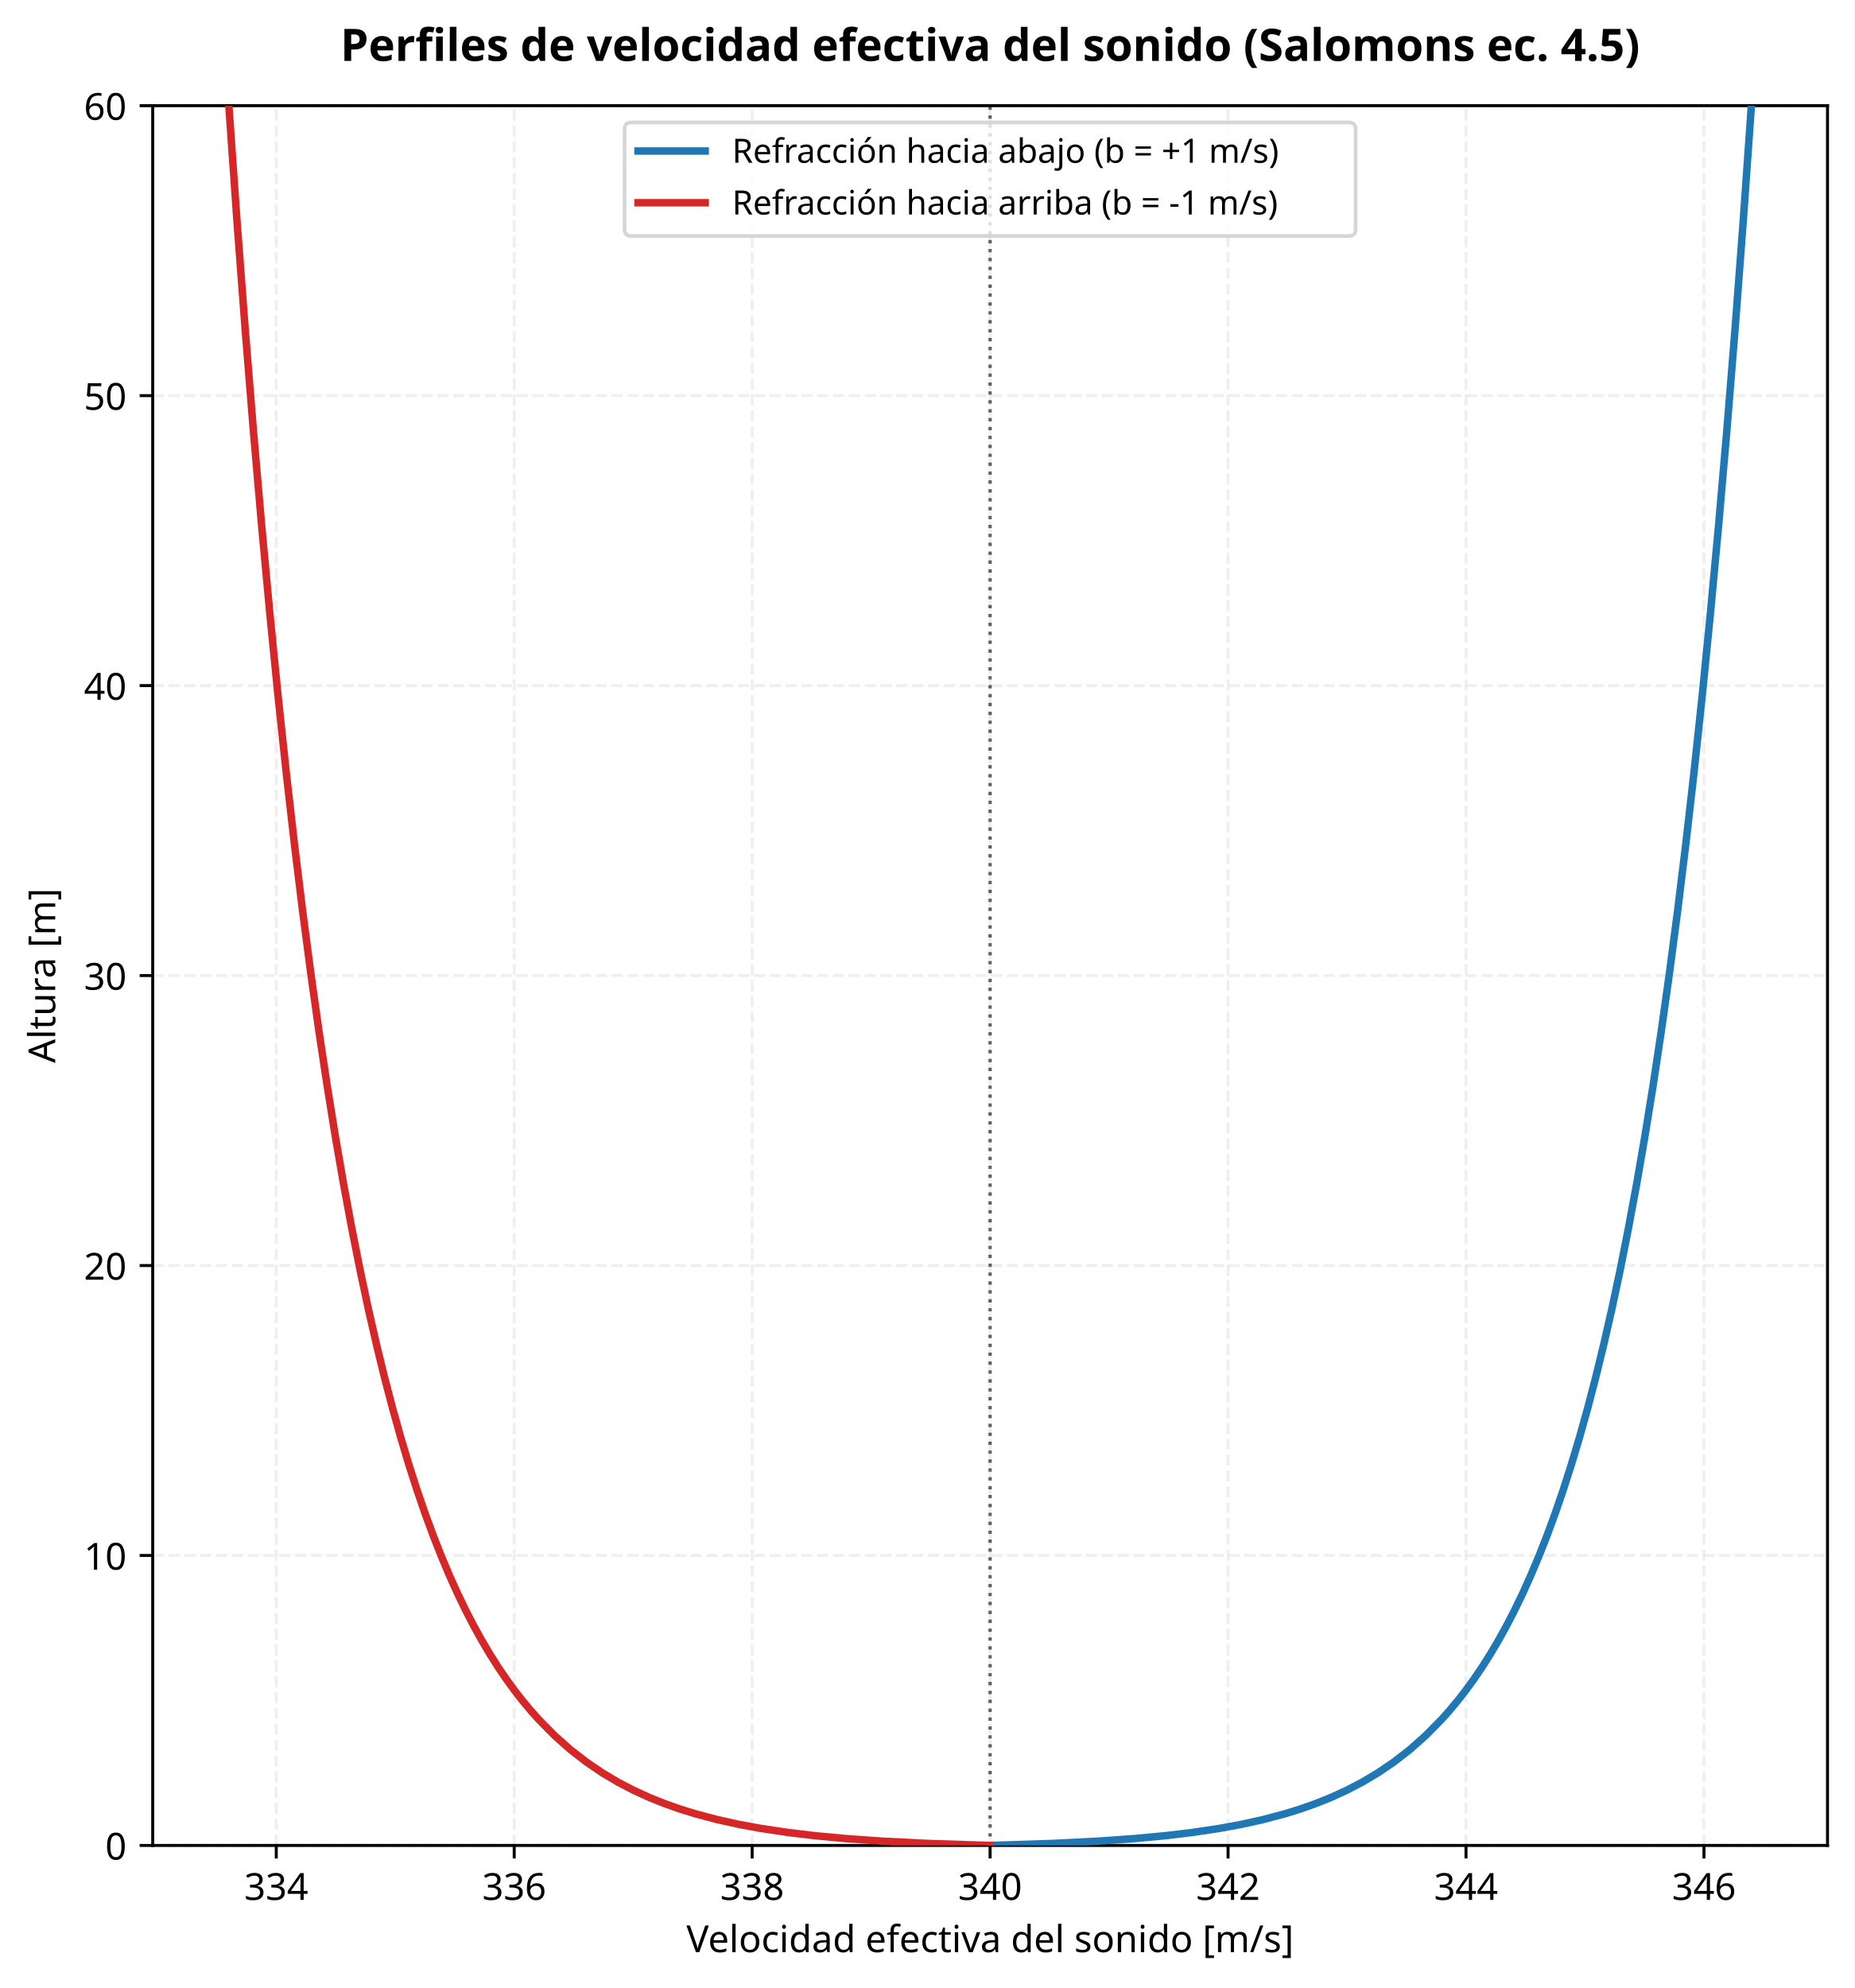
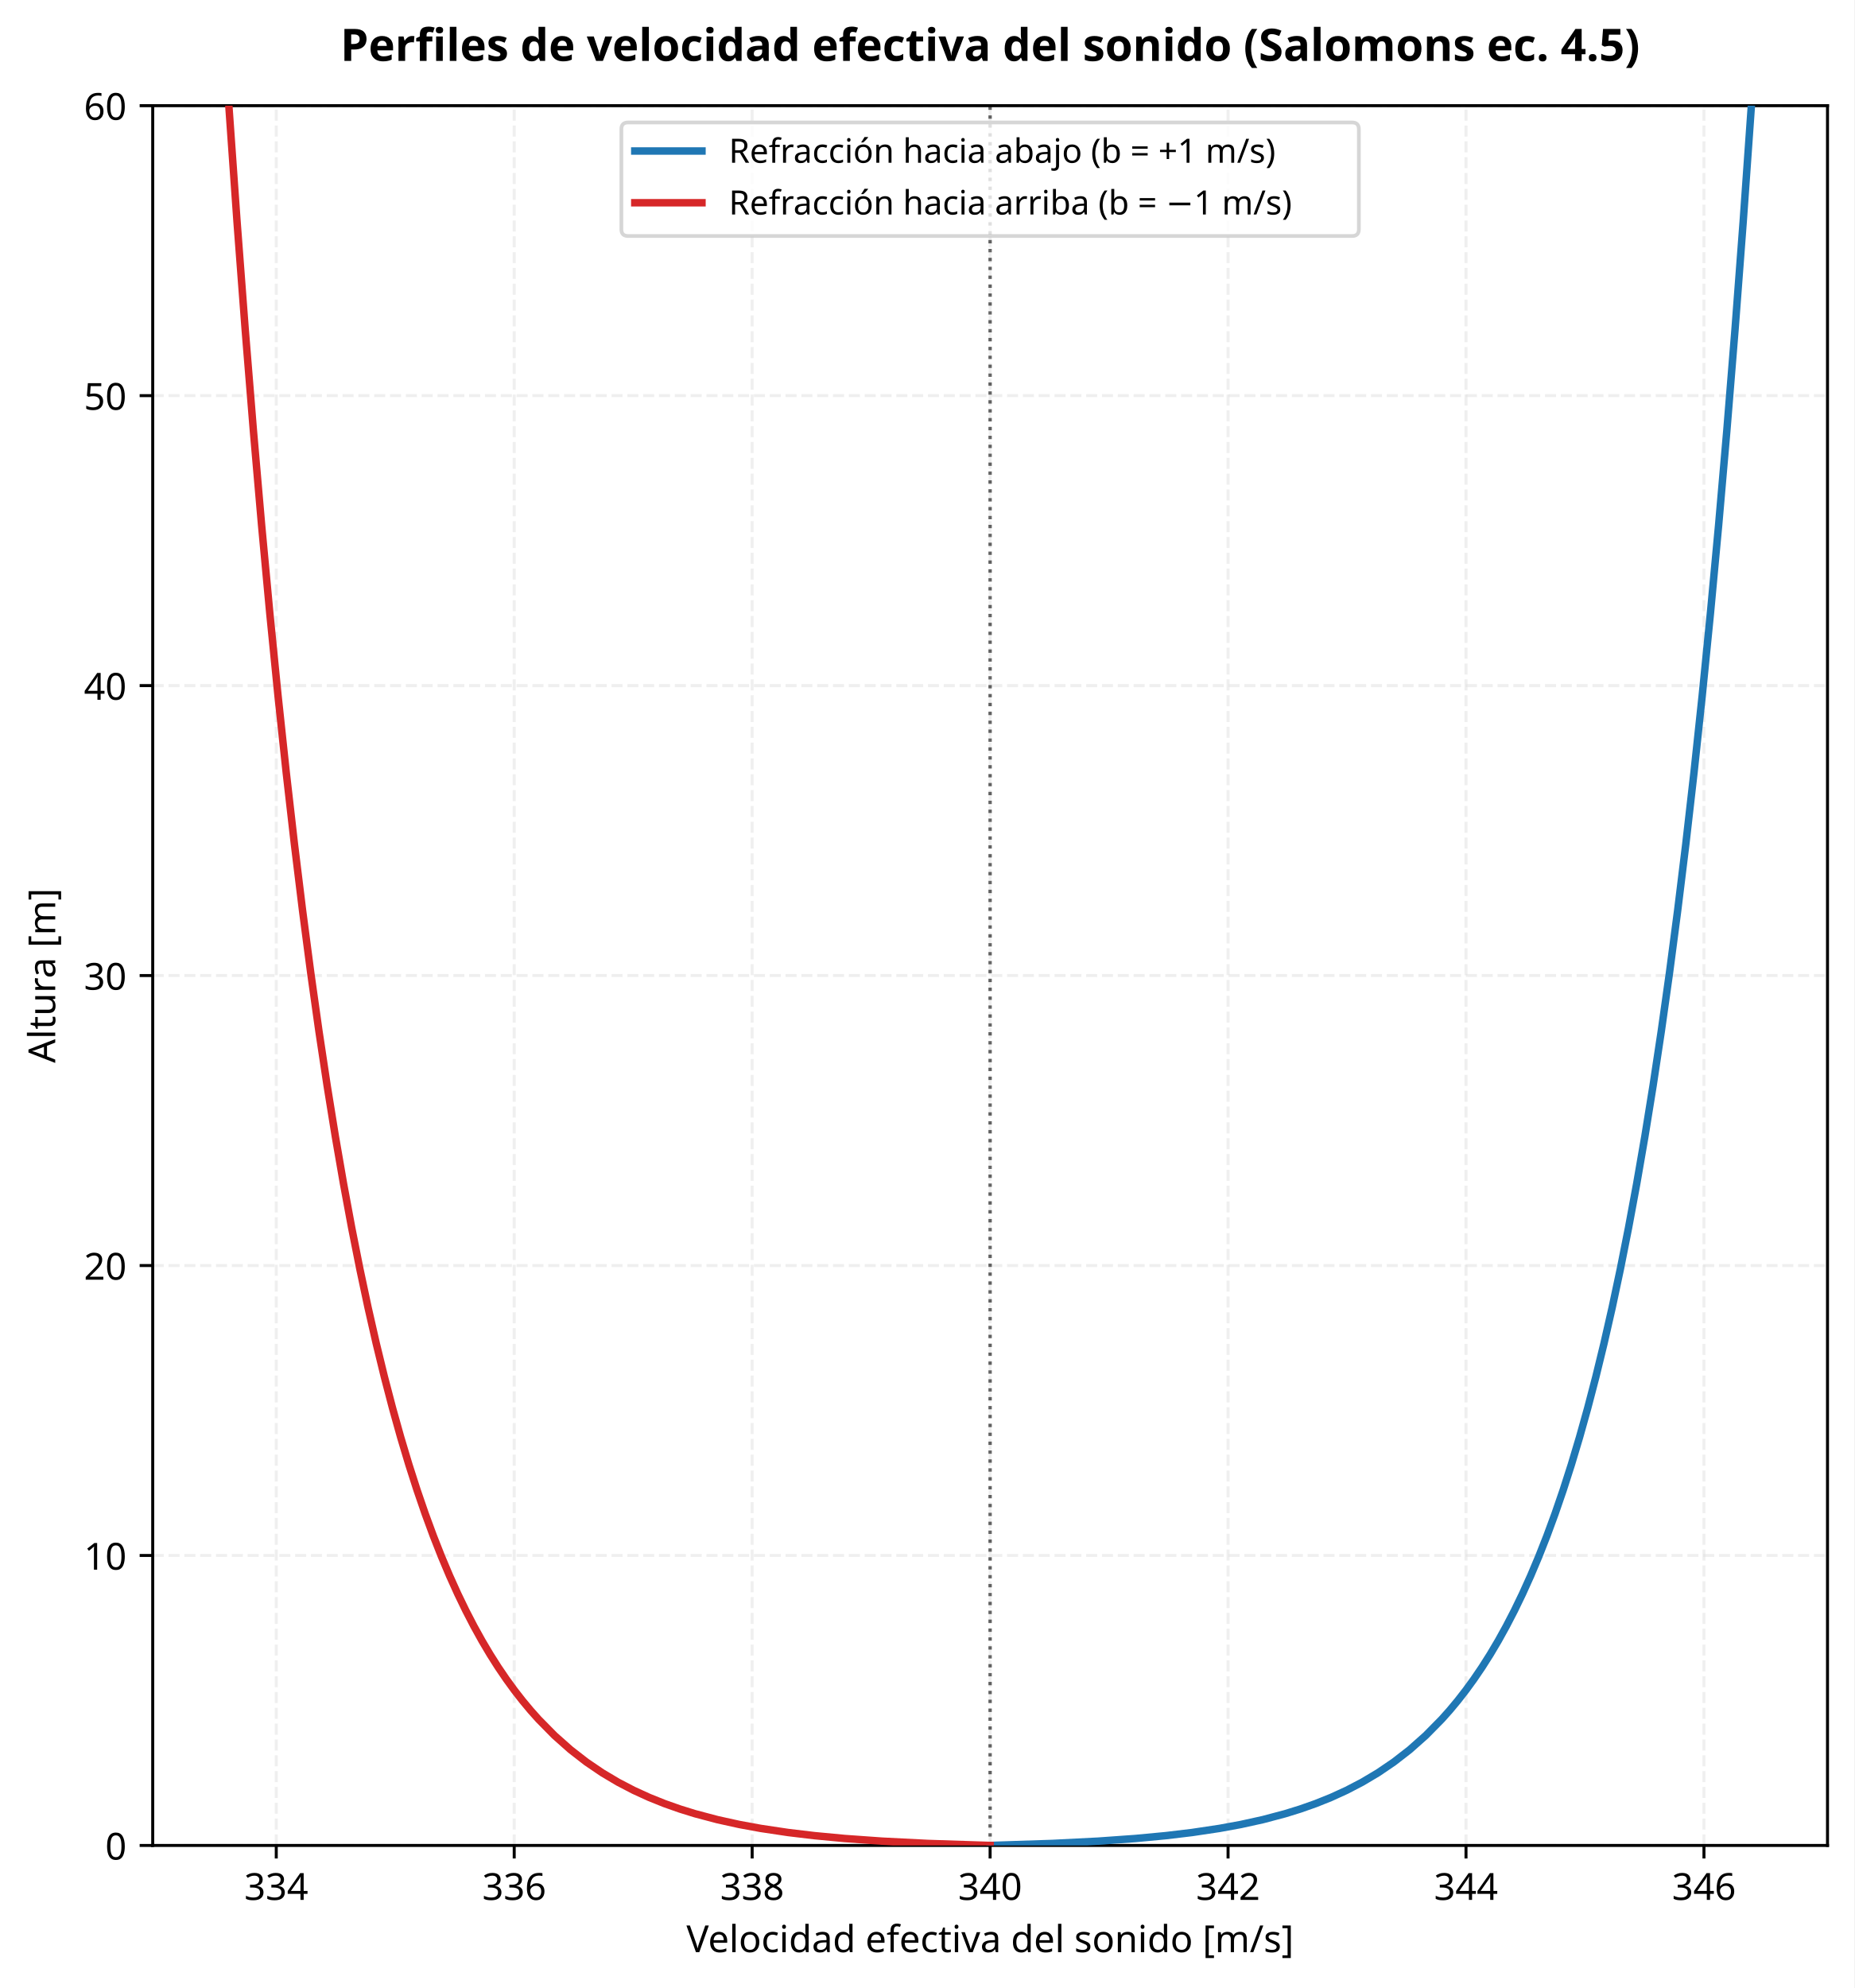
<svg xmlns="http://www.w3.org/2000/svg" xmlns:xlink="http://www.w3.org/1999/xlink" width="496.963pt" height="532.717pt" viewBox="0 0 496.963 532.717" version="1.1">
  <defs>
    <style type="text/css">*{stroke-linejoin: round; stroke-linecap: butt}</style>
  </defs>
  <g id="figure_1">
    <g id="patch_1">
      <path d="M 0 532.717  L 496.963 532.717  L 496.963 0  L 0 0  z " style="fill: #ffffff" />
    </g>
    <g id="axes_1">
      <g id="patch_2">
        <path d="M 40.926 494.516  L 489.763 494.516  L 489.763 28.318  L 40.926 28.318  z " style="fill: #ffffff" />
      </g>
      <g id="matplotlib.axis_1">
        <g id="xtick_1">
          <g id="line2d_1">
            <path d="M 74.037 494.516  L 74.037 28.318  " clip-path="url(#pa26f814d75)" style="fill: none; stroke-dasharray: 2.96,1.28; stroke-dashoffset: 0; stroke: #e0e0e0; stroke-opacity: 0.5; stroke-width: 0.8" />
          </g>
          <g id="line2d_2">
            <defs>
              <path id="m3d27035b55" d="M 0 0  L 0 3.5  " style="stroke: #000000; stroke-width: 0.8" />
            </defs>
            <g>
              <use xlink:href="#m3d27035b55" x="74.037" y="494.516" style="stroke: #000000; stroke-width: 0.8" />
            </g>
          </g>
          <g id="text_1">
            <text style="font-size: 10px; font-family: sans-serif; text-anchor: middle" x="74.037" y="509.113" transform="rotate(-0 74.03656 509.1134)">334</text>
          </g>
        </g>
        <g id="xtick_2">
          <g id="line2d_3">
            <path d="M 137.806 494.516  L 137.806 28.318  " clip-path="url(#pa26f814d75)" style="fill: none; stroke-dasharray: 2.96,1.28; stroke-dashoffset: 0; stroke: #e0e0e0; stroke-opacity: 0.5; stroke-width: 0.8" />
          </g>
          <g id="line2d_4">
            <g>
              <use xlink:href="#m3d27035b55" x="137.806" y="494.516" style="stroke: #000000; stroke-width: 0.8" />
            </g>
          </g>
          <g id="text_2">
            <text style="font-size: 10px; font-family: sans-serif; text-anchor: middle" x="137.806" y="509.113" transform="rotate(-0 137.8059 509.1134)">336</text>
          </g>
        </g>
        <g id="xtick_3">
          <g id="line2d_5">
            <path d="M 201.575 494.516  L 201.575 28.318  " clip-path="url(#pa26f814d75)" style="fill: none; stroke-dasharray: 2.96,1.28; stroke-dashoffset: 0; stroke: #e0e0e0; stroke-opacity: 0.5; stroke-width: 0.8" />
          </g>
          <g id="line2d_6">
            <g>
              <use xlink:href="#m3d27035b55" x="201.575" y="494.516" style="stroke: #000000; stroke-width: 0.8" />
            </g>
          </g>
          <g id="text_3">
            <text style="font-size: 10px; font-family: sans-serif; text-anchor: middle" x="201.575" y="509.113" transform="rotate(-0 201.5753 509.1134)">338</text>
          </g>
        </g>
        <g id="xtick_4">
          <g id="line2d_7">
            <path d="M 265.345 494.516  L 265.345 28.318  " clip-path="url(#pa26f814d75)" style="fill: none; stroke-dasharray: 2.96,1.28; stroke-dashoffset: 0; stroke: #e0e0e0; stroke-opacity: 0.5; stroke-width: 0.8" />
          </g>
          <g id="line2d_8">
            <g>
              <use xlink:href="#m3d27035b55" x="265.345" y="494.516" style="stroke: #000000; stroke-width: 0.8" />
            </g>
          </g>
          <g id="text_4">
            <text style="font-size: 10px; font-family: sans-serif; text-anchor: middle" x="265.345" y="509.113" transform="rotate(-0 265.3446 509.1134)">340</text>
          </g>
        </g>
        <g id="xtick_5">
          <g id="line2d_9">
            <path d="M 329.114 494.516  L 329.114 28.318  " clip-path="url(#pa26f814d75)" style="fill: none; stroke-dasharray: 2.96,1.28; stroke-dashoffset: 0; stroke: #e0e0e0; stroke-opacity: 0.5; stroke-width: 0.8" />
          </g>
          <g id="line2d_10">
            <g>
              <use xlink:href="#m3d27035b55" x="329.114" y="494.516" style="stroke: #000000; stroke-width: 0.8" />
            </g>
          </g>
          <g id="text_5">
            <text style="font-size: 10px; font-family: sans-serif; text-anchor: middle" x="329.114" y="509.113" transform="rotate(-0 329.114 509.1134)">342</text>
          </g>
        </g>
        <g id="xtick_6">
          <g id="line2d_11">
            <path d="M 392.883 494.516  L 392.883 28.318  " clip-path="url(#pa26f814d75)" style="fill: none; stroke-dasharray: 2.96,1.28; stroke-dashoffset: 0; stroke: #e0e0e0; stroke-opacity: 0.5; stroke-width: 0.8" />
          </g>
          <g id="line2d_12">
            <g>
              <use xlink:href="#m3d27035b55" x="392.883" y="494.516" style="stroke: #000000; stroke-width: 0.8" />
            </g>
          </g>
          <g id="text_6">
            <text style="font-size: 10px; font-family: sans-serif; text-anchor: middle" x="392.883" y="509.113" transform="rotate(-0 392.8833 509.1134)">344</text>
          </g>
        </g>
        <g id="xtick_7">
          <g id="line2d_13">
            <path d="M 456.653 494.516  L 456.653 28.318  " clip-path="url(#pa26f814d75)" style="fill: none; stroke-dasharray: 2.96,1.28; stroke-dashoffset: 0; stroke: #e0e0e0; stroke-opacity: 0.5; stroke-width: 0.8" />
          </g>
          <g id="line2d_14">
            <g>
              <use xlink:href="#m3d27035b55" x="456.653" y="494.516" style="stroke: #000000; stroke-width: 0.8" />
            </g>
          </g>
          <g id="text_7">
            <text style="font-size: 10px; font-family: sans-serif; text-anchor: middle" x="456.653" y="509.113" transform="rotate(-0 456.6527 509.1134)">346</text>
          </g>
        </g>
        <g id="text_8">
          <text style="font-size: 10px; font-family: sans-serif; text-anchor: middle" x="265.345" y="523.114" transform="rotate(-0 265.3446 523.1142)">Velocidad efectiva del sonido [m/s]</text>
        </g>
      </g>
      <g id="matplotlib.axis_2">
        <g id="ytick_1">
          <g id="line2d_15">
            <path d="M 40.926 494.516  L 489.763 494.516  " clip-path="url(#pa26f814d75)" style="fill: none; stroke-dasharray: 2.96,1.28; stroke-dashoffset: 0; stroke: #e0e0e0; stroke-opacity: 0.5; stroke-width: 0.8" />
          </g>
          <g id="line2d_16">
            <defs>
              <path id="mef640d9f3a" d="M 0 0  L -3.5 0  " style="stroke: #000000; stroke-width: 0.8" />
            </defs>
            <g>
              <use xlink:href="#mef640d9f3a" x="40.926" y="494.516" style="stroke: #000000; stroke-width: 0.8" />
            </g>
          </g>
          <g id="text_9">
            <text style="font-size: 10px; font-family: sans-serif; text-anchor: end" x="33.926" y="498.315" transform="rotate(-0 33.92578 498.3146)">0</text>
          </g>
        </g>
        <g id="ytick_2">
          <g id="line2d_17">
            <path d="M 40.926 416.816  L 489.763 416.816  " clip-path="url(#pa26f814d75)" style="fill: none; stroke-dasharray: 2.96,1.28; stroke-dashoffset: 0; stroke: #e0e0e0; stroke-opacity: 0.5; stroke-width: 0.8" />
          </g>
          <g id="line2d_18">
            <g>
              <use xlink:href="#mef640d9f3a" x="40.926" y="416.816" style="stroke: #000000; stroke-width: 0.8" />
            </g>
          </g>
          <g id="text_10">
            <text style="font-size: 10px; font-family: sans-serif; text-anchor: end" x="33.926" y="420.615" transform="rotate(-0 33.92578 420.615)">10</text>
          </g>
        </g>
        <g id="ytick_3">
          <g id="line2d_19">
            <path d="M 40.926 339.117  L 489.763 339.117  " clip-path="url(#pa26f814d75)" style="fill: none; stroke-dasharray: 2.96,1.28; stroke-dashoffset: 0; stroke: #e0e0e0; stroke-opacity: 0.5; stroke-width: 0.8" />
          </g>
          <g id="line2d_20">
            <g>
              <use xlink:href="#mef640d9f3a" x="40.926" y="339.117" style="stroke: #000000; stroke-width: 0.8" />
            </g>
          </g>
          <g id="text_11">
            <text style="font-size: 10px; font-family: sans-serif; text-anchor: end" x="33.926" y="342.915" transform="rotate(-0 33.92578 342.9154)">20</text>
          </g>
        </g>
        <g id="ytick_4">
          <g id="line2d_21">
            <path d="M 40.926 261.417  L 489.763 261.417  " clip-path="url(#pa26f814d75)" style="fill: none; stroke-dasharray: 2.96,1.28; stroke-dashoffset: 0; stroke: #e0e0e0; stroke-opacity: 0.5; stroke-width: 0.8" />
          </g>
          <g id="line2d_22">
            <g>
              <use xlink:href="#mef640d9f3a" x="40.926" y="261.417" style="stroke: #000000; stroke-width: 0.8" />
            </g>
          </g>
          <g id="text_12">
            <text style="font-size: 10px; font-family: sans-serif; text-anchor: end" x="33.926" y="265.216" transform="rotate(-0 33.92578 265.2158)">30</text>
          </g>
        </g>
        <g id="ytick_5">
          <g id="line2d_23">
            <path d="M 40.926 183.717  L 489.763 183.717  " clip-path="url(#pa26f814d75)" style="fill: none; stroke-dasharray: 2.96,1.28; stroke-dashoffset: 0; stroke: #e0e0e0; stroke-opacity: 0.5; stroke-width: 0.8" />
          </g>
          <g id="line2d_24">
            <g>
              <use xlink:href="#mef640d9f3a" x="40.926" y="183.717" style="stroke: #000000; stroke-width: 0.8" />
            </g>
          </g>
          <g id="text_13">
            <text style="font-size: 10px; font-family: sans-serif; text-anchor: end" x="33.926" y="187.516" transform="rotate(-0 33.92578 187.5162)">40</text>
          </g>
        </g>
        <g id="ytick_6">
          <g id="line2d_25">
            <path d="M 40.926 106.018  L 489.763 106.018  " clip-path="url(#pa26f814d75)" style="fill: none; stroke-dasharray: 2.96,1.28; stroke-dashoffset: 0; stroke: #e0e0e0; stroke-opacity: 0.5; stroke-width: 0.8" />
          </g>
          <g id="line2d_26">
            <g>
              <use xlink:href="#mef640d9f3a" x="40.926" y="106.018" style="stroke: #000000; stroke-width: 0.8" />
            </g>
          </g>
          <g id="text_14">
            <text style="font-size: 10px; font-family: sans-serif; text-anchor: end" x="33.926" y="109.817" transform="rotate(-0 33.92578 109.8166)">50</text>
          </g>
        </g>
        <g id="ytick_7">
          <g id="line2d_27">
            <path d="M 40.926 28.318  L 489.763 28.318  " clip-path="url(#pa26f814d75)" style="fill: none; stroke-dasharray: 2.96,1.28; stroke-dashoffset: 0; stroke: #e0e0e0; stroke-opacity: 0.5; stroke-width: 0.8" />
          </g>
          <g id="line2d_28">
            <g>
              <use xlink:href="#mef640d9f3a" x="40.926" y="28.318" style="stroke: #000000; stroke-width: 0.8" />
            </g>
          </g>
          <g id="text_15">
            <text style="font-size: 10px; font-family: sans-serif; text-anchor: end" x="33.926" y="32.117" transform="rotate(-0 33.92578 32.11695)">60</text>
          </g>
        </g>
        <g id="text_16">
          <text style="font-size: 10px; font-family: sans-serif; text-anchor: middle" x="14.798" y="261.417" transform="rotate(-90 14.79844 261.417)">Altura [m]</text>
        </g>
      </g>
      <g id="line2d_29">
        <path d="M 265.345 494.516  L 265.345 28.318  " clip-path="url(#pa26f814d75)" style="fill: none; stroke-dasharray: 0.9,1.485; stroke-dashoffset: 0; stroke: #000000; stroke-opacity: 0.6; stroke-width: 0.9" />
      </g>
      <g id="patch_3">
        <path d="M 40.926 494.516  L 40.926 28.318  " style="fill: none; stroke: #000000; stroke-width: 0.8; stroke-linejoin: miter; stroke-linecap: square" />
      </g>
      <g id="patch_4">
        <path d="M 489.763 494.516  L 489.763 28.318  " style="fill: none; stroke: #000000; stroke-width: 0.8; stroke-linejoin: miter; stroke-linecap: square" />
      </g>
      <g id="patch_5">
        <path d="M 40.926 494.516  L 489.763 494.516  " style="fill: none; stroke: #000000; stroke-width: 0.8; stroke-linejoin: miter; stroke-linecap: square" />
      </g>
      <g id="patch_6">
        <path d="M 40.926 28.318  L 489.763 28.318  " style="fill: none; stroke: #000000; stroke-width: 0.8; stroke-linejoin: miter; stroke-linecap: square" />
      </g>
      <g id="line2d_30">
        <path d="M 265.345 494.516  L 282.098 493.979  L 294.268 493.368  L 304.318 492.655  L 312.459 491.888  L 319.459 491.052  L 326.823 489.95  L 332.548 488.899  L 338.419 487.606  L 344.414 486.016  L 348.471 484.757  L 352.569 483.312  L 356.704 481.653  L 360.872 479.748  L 365.068 477.562  L 369.291 475.051  L 373.535 472.169  L 377.8 468.86  L 382.081 465.061  L 386.378 460.699  L 388.532 458.282  L 390.689 455.692  L 392.848 452.917  L 395.011 449.943  L 397.176 446.757  L 399.343 443.343  L 401.513 439.685  L 403.684 435.765  L 405.858 431.566  L 408.034 427.066  L 410.211 422.244  L 412.39 417.078  L 414.57 411.543  L 416.752 405.612  L 418.935 399.256  L 421.119 392.447  L 423.304 385.151  L 425.491 377.333  L 427.678 368.956  L 429.866 359.981  L 432.056 350.364  L 434.246 340.06  L 436.436 329.019  L 438.628 317.189  L 440.82 304.513  L 443.013 290.931  L 445.206 276.378  L 447.4 260.785  L 449.594 244.077  L 451.789 226.175  L 453.985 206.993  L 456.18 186.44  L 458.376 164.417  L 460.573 140.821  L 462.77 115.538  L 464.967 88.447  L 467.164 59.42  L 469.362 28.318  L 469.362 28.318  " clip-path="url(#pa26f814d75)" style="fill: none; stroke: #1f77b4; stroke-width: 2; stroke-linecap: square" />
      </g>
      <g id="line2d_31">
        <path d="M 265.345 494.516  L 248.592 493.979  L 236.422 493.368  L 226.371 492.655  L 218.23 491.888  L 211.231 491.052  L 203.866 489.95  L 198.142 488.899  L 192.271 487.606  L 186.275 486.016  L 182.218 484.757  L 178.12 483.312  L 173.985 481.653  L 169.818 479.748  L 165.621 477.562  L 161.399 475.051  L 157.154 472.169  L 152.89 468.86  L 148.608 465.061  L 144.311 460.699  L 142.157 458.282  L 140.001 455.692  L 137.841 452.917  L 135.678 449.943  L 133.513 446.757  L 131.346 443.343  L 129.177 439.685  L 127.005 435.765  L 124.831 431.566  L 122.656 427.066  L 120.478 422.244  L 118.3 417.078  L 116.119 411.543  L 113.938 405.612  L 111.755 399.256  L 109.57 392.447  L 107.385 385.151  L 105.199 377.333  L 103.011 368.956  L 100.823 359.981  L 98.634 350.364  L 96.444 340.06  L 94.253 329.019  L 92.061 317.189  L 89.869 304.513  L 87.676 290.931  L 85.483 276.378  L 83.289 260.785  L 81.095 244.077  L 78.9 226.175  L 76.705 206.993  L 74.509 186.44  L 72.313 164.417  L 70.116 140.821  L 67.92 115.538  L 65.723 88.447  L 63.525 59.42  L 61.327 28.318  L 61.327 28.318  " clip-path="url(#pa26f814d75)" style="fill: none; stroke: #d62728; stroke-width: 2; stroke-linecap: square" />
      </g>
      <g id="text_17">
        <text style="font-weight: 700; font-size: 12px; font-family: sans-serif; text-anchor: middle" x="265.345" y="16.318" transform="rotate(-0 265.3446 16.31812)">Perfiles de velocidad efectiva del sonido (Salomons ec. 4.5)</text>
      </g>
      <g id="legend_1">
        <g id="patch_7">
-           <path d="M 169.19 63.24  L 361.499 63.24  Q 363.299 63.24 363.299 61.44  L 363.299 34.618  Q 363.299 32.818 361.499 32.818  L 169.19 32.818  Q 167.39 32.818 167.39 34.618  L 167.39 61.44  Q 167.39 63.24 169.19 63.24  z " style="fill: #ffffff; opacity: 0.8; stroke: #cccccc; stroke-linejoin: miter" />
+           <path d="M 168.322 63.24  L 362.367 63.24  Q 364.167 63.24 364.167 61.44  L 364.167 34.618  Q 364.167 32.818 362.367 32.818  L 168.322 32.818  Q 166.523 32.818 166.523 34.618  L 166.523 61.44  Q 166.523 63.24 168.322 63.24  z " style="fill: #ffffff; opacity: 0.8; stroke: #cccccc; stroke-linejoin: miter" />
        </g>
        <g id="line2d_32">
-           <path d="M 170.99 40.467  L 179.99 40.467  L 188.99 40.467  " style="fill: none; stroke: #1f77b4; stroke-width: 2; stroke-linecap: square" />
+           <path d="M 170.123 40.467  L 179.123 40.467  L 188.123 40.467  " style="fill: none; stroke: #1f77b4; stroke-width: 2; stroke-linecap: square" />
        </g>
        <g id="text_18">
-           <text style="font-size: 9px; font-family: sans-serif; text-anchor: start" x="196.19" y="43.617" transform="rotate(-0 196.1902 43.61672)">Refracción hacia abajo (b = +1 m/s)</text>
+           <text style="font-size: 9px; font-family: sans-serif; text-anchor: start" x="195.322" y="43.617" transform="rotate(-0 195.3225 43.61672)">Refracción hacia abajo (b = +1 m/s)</text>
        </g>
        <g id="line2d_33">
-           <path d="M 170.99 54.327  L 179.99 54.327  L 188.99 54.327  " style="fill: none; stroke: #d62728; stroke-width: 2; stroke-linecap: square" />
+           <path d="M 170.123 54.327  L 179.123 54.327  L 188.123 54.327  " style="fill: none; stroke: #d62728; stroke-width: 2; stroke-linecap: square" />
        </g>
        <g id="text_19">
-           <text style="font-size: 9px; font-family: sans-serif; text-anchor: start" x="196.19" y="57.477" transform="rotate(-0 196.1902 57.47742)">Refracción hacia arriba (b = -1 m/s)</text>
+           <text style="font-size: 9px; font-family: sans-serif; text-anchor: start" x="195.322" y="57.477" transform="rotate(-0 195.3225 57.47742)">Refracción hacia arriba (b = −1 m/s)</text>
        </g>
      </g>
    </g>
  </g>
  <defs>
    <clipPath id="pa26f814d75">
      <rect x="40.926" y="28.318" width="448.838" height="466.198" />
    </clipPath>
  </defs>
</svg>
